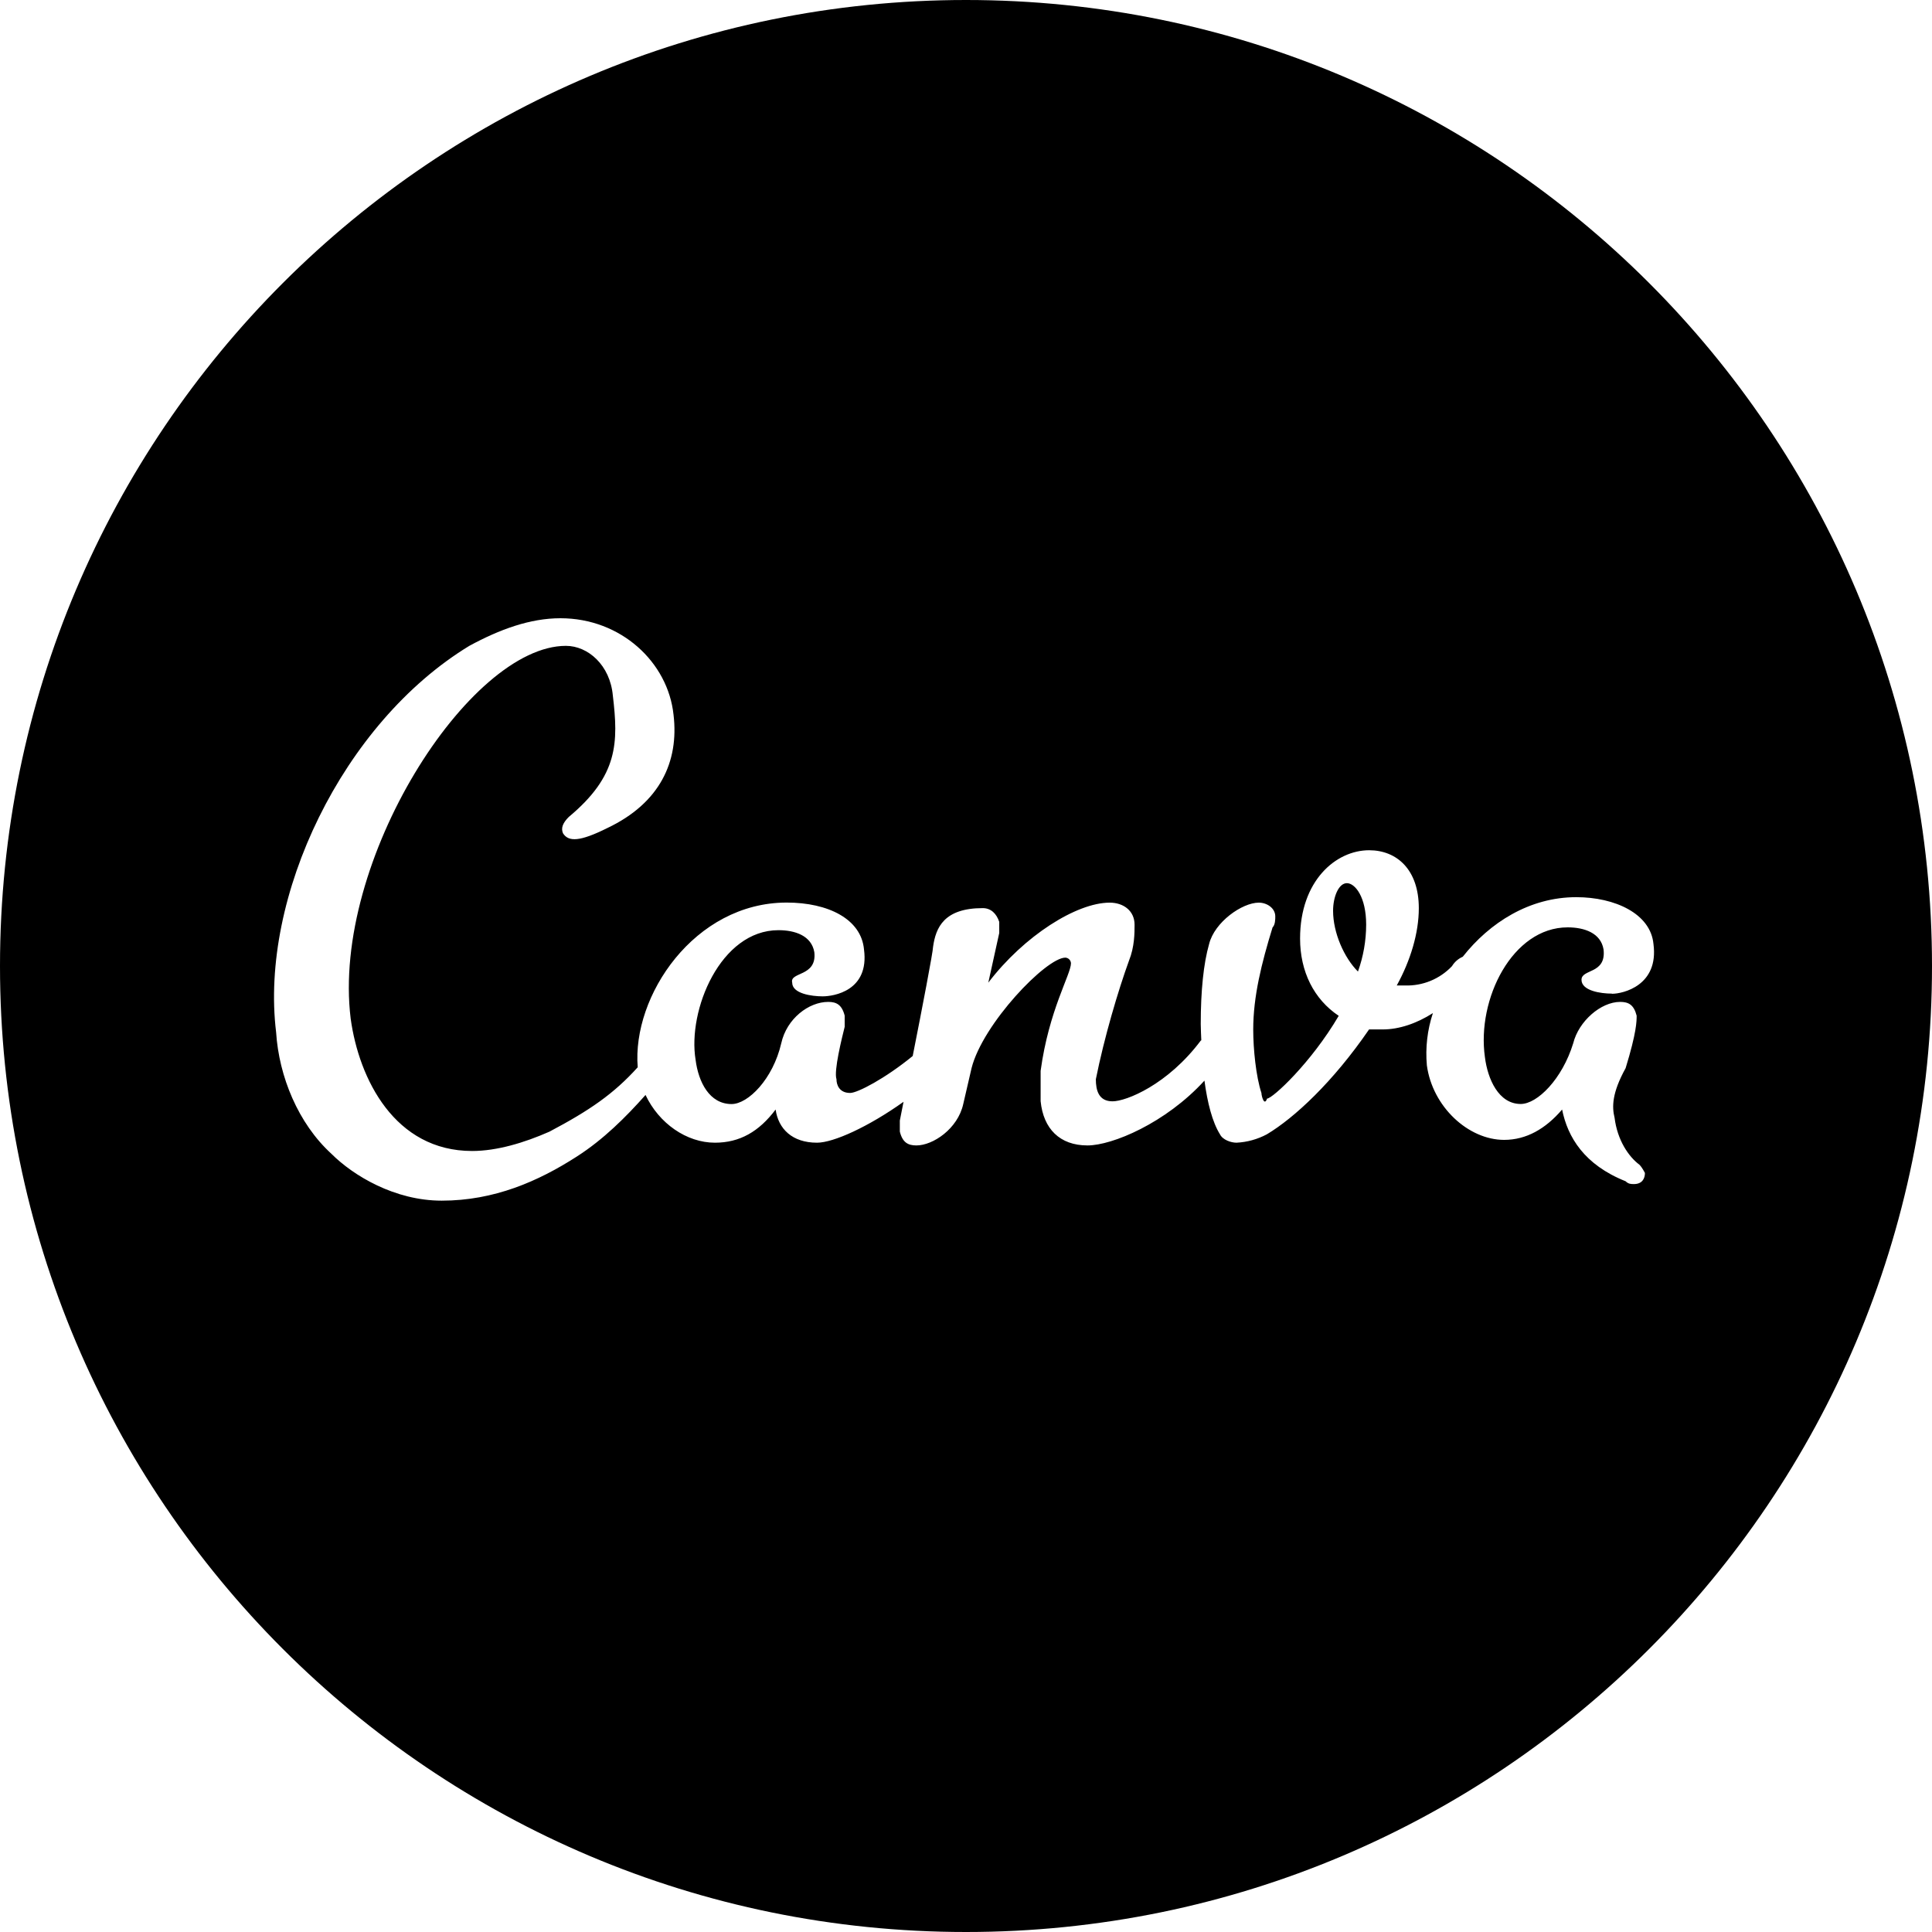
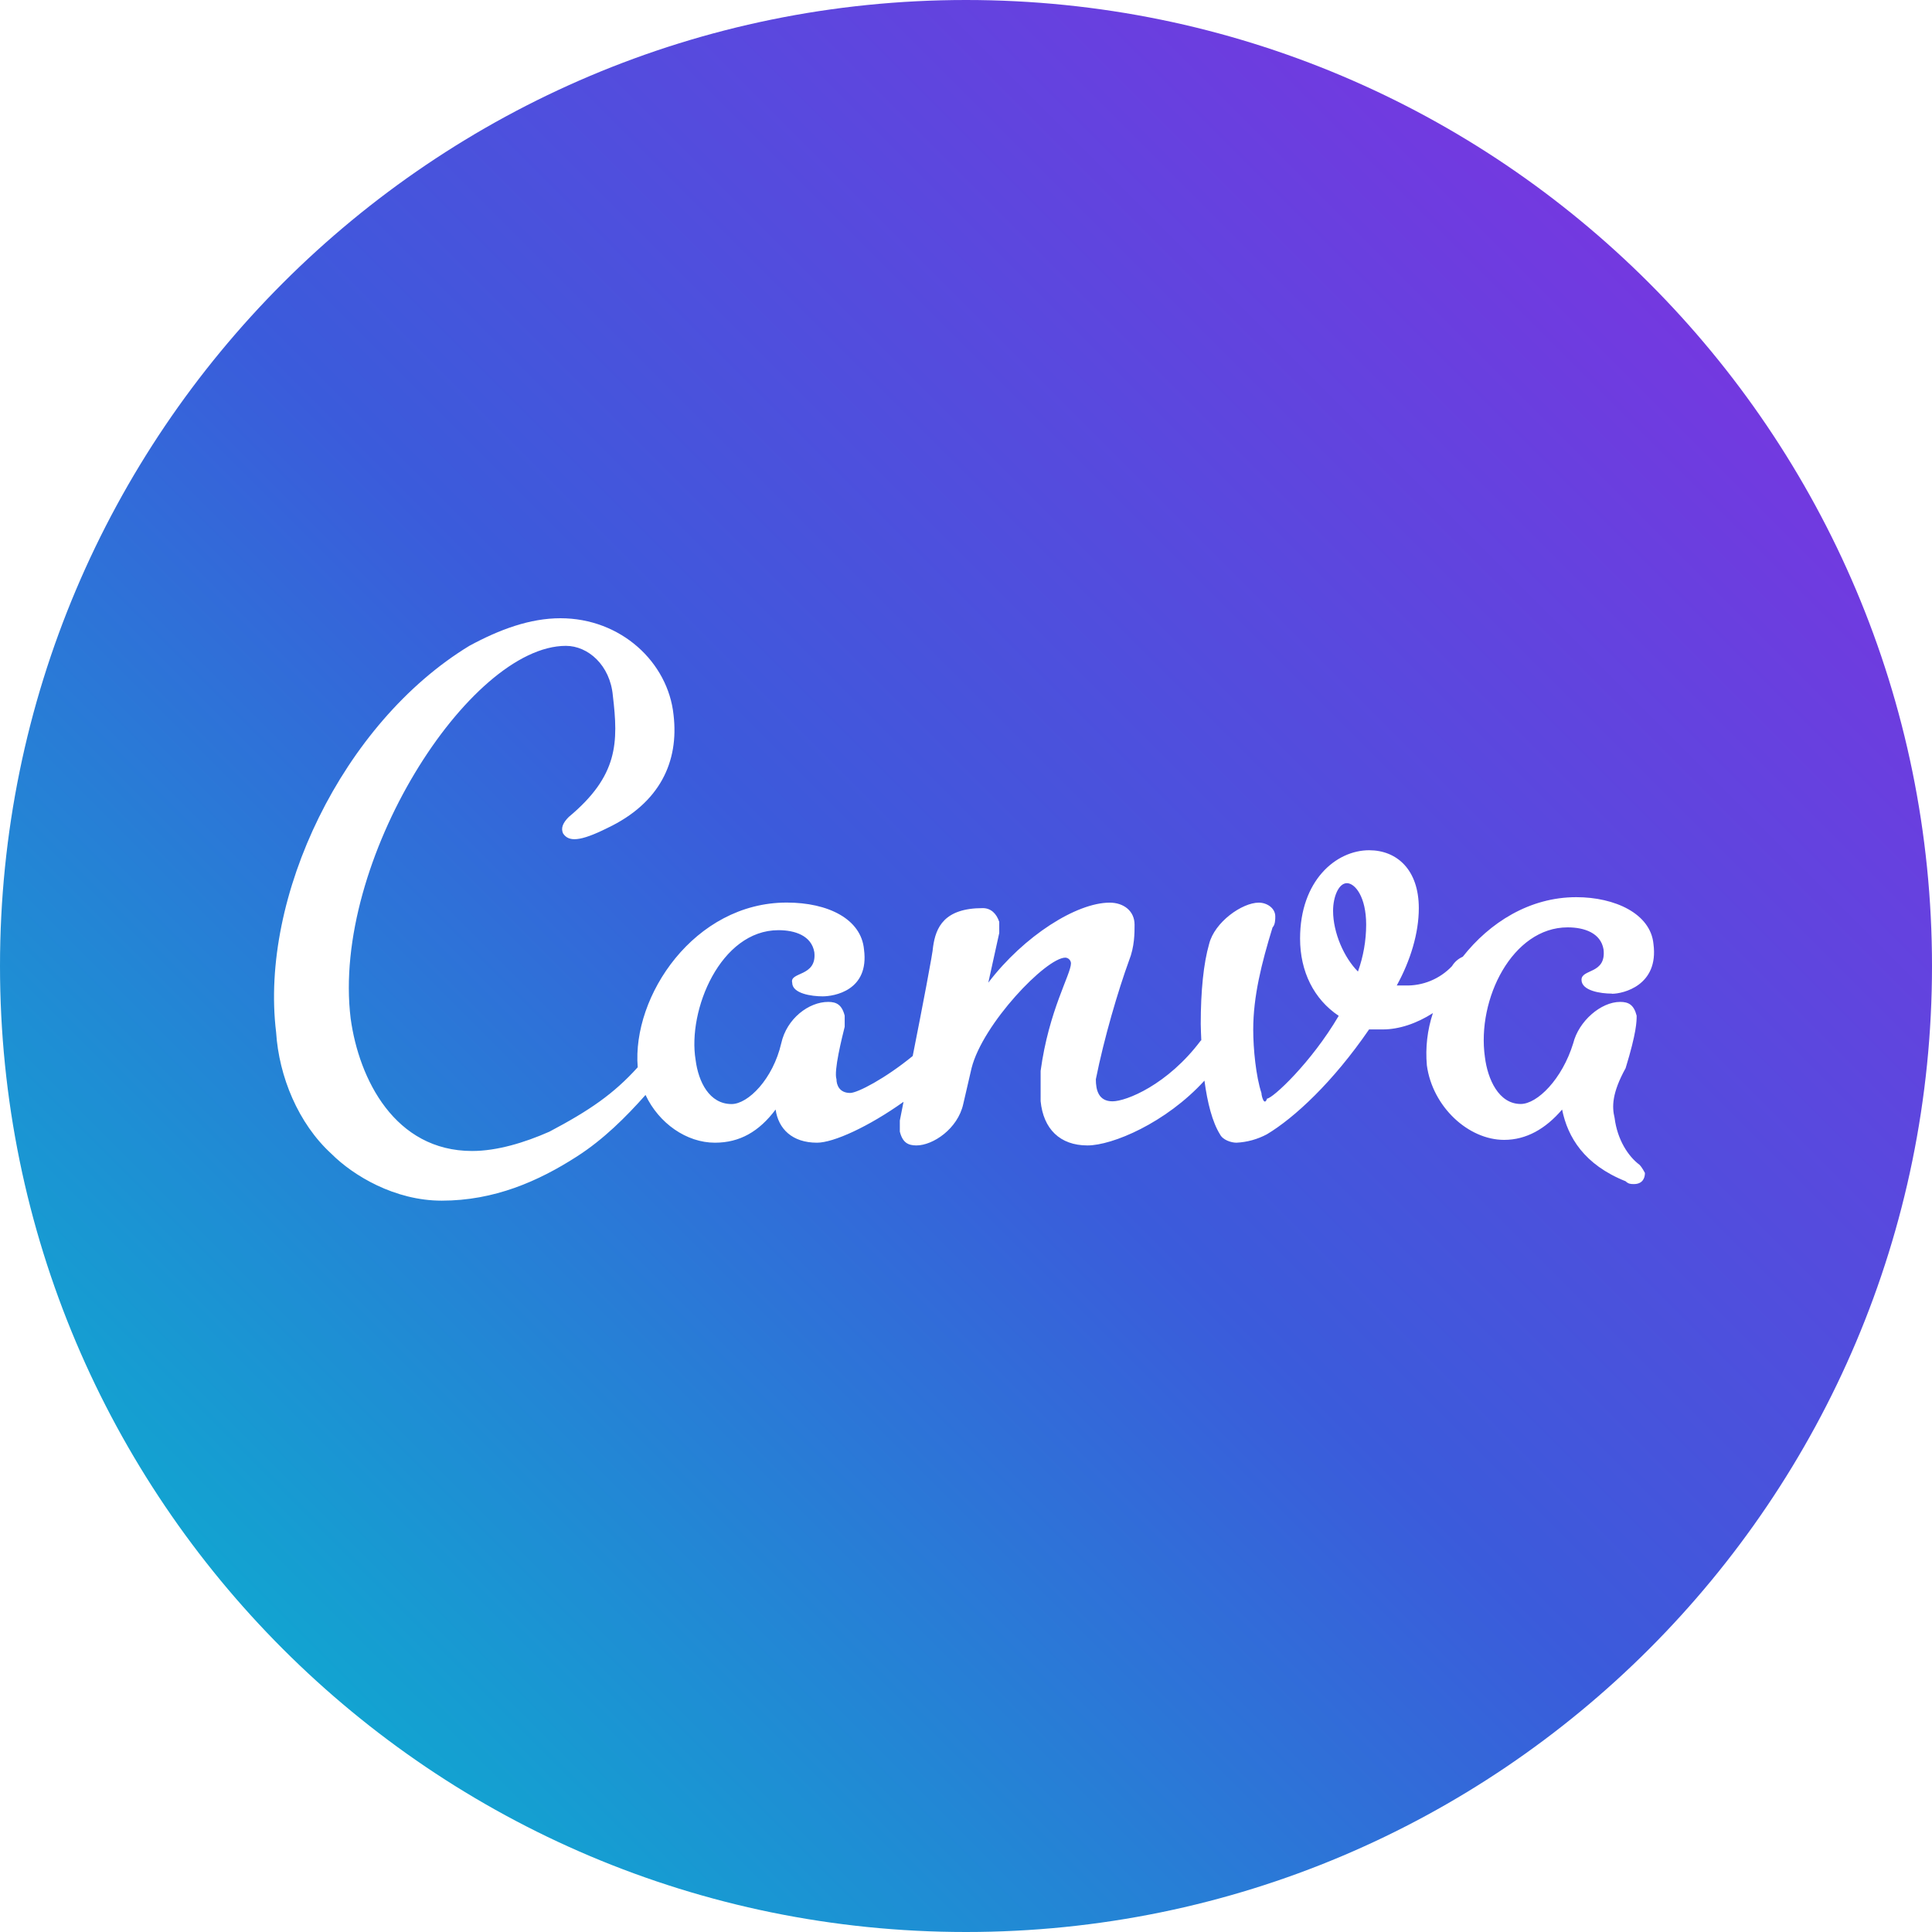
<svg xmlns="http://www.w3.org/2000/svg" role="img" viewBox="0 0 24 24">
-   <path d="M12 0C5.373 0 0 5.373 0 12s5.373 12 12 12 12-5.373 12-12S18.627 0 12 0zM6.962 7.68c.754 0 1.337.549 1.405 1.2.069.583-.171 1.097-.822 1.406-.343.171-.48.172-.549.069-.034-.069 0-.137.069-.206.617-.514.617-.926.548-1.508-.034-.378-.308-.618-.583-.618-1.2 0-2.914 2.674-2.674 4.629.103.754.549 1.646 1.509 1.646.308 0 .65-.103.96-.24.5-.264.799-.47 1.097-.8-.073-.885.704-2.046 1.851-2.046.515 0 .926.205.96.583.068.514-.377.582-.514.582s-.378-.034-.378-.17c-.034-.138.309-.07.275-.378-.035-.206-.24-.274-.446-.274-.72 0-1.131.994-1.029 1.611.035.275.172.549.447.549.205 0 .514-.31.617-.755.068-.308.343-.514.583-.514.102 0 .17.034.205.171v.138c-.034.137-.137.548-.102.651 0 .069.034.171.17.171.092 0 .436-.18.777-.459.117-.59.253-1.298.253-1.357.034-.24.137-.48.617-.48.103 0 .171.069.205.171v.138l-.136.617c.445-.583 1.097-.994 1.508-.994.172 0 .309.102.309.274 0 .103 0 .274-.069.446-.137.377-.309.96-.412 1.474 0 .137.035.274.207.274.171 0 .685-.206 1.096-.754l.007-.004c-.002-.068-.007-.134-.007-.202 0-.411.035-.754.104-.994.068-.274.411-.514.617-.514.103 0 .205.069.205.171 0 .035 0 .103-.034.137-.137.446-.24.857-.24 1.269 0 .24.034.582.102.788 0 .034.035.171.07.069.068 0 .548-.445.89-1.028-.308-.206-.48-.549-.48-.96 0-.72.446-1.097.858-1.097.343 0 .617.24.617.72 0 .308-.103.65-.274.96h.102a.77.77 0 0 0 .584-.24.293.293 0 0 1 .134-.117c.335-.425.83-.74 1.41-.74.48 0 .924.205.959.582.068.515-.378.618-.515.618l-.002-.002c-.138 0-.377-.035-.377-.172 0-.137.309-.068.274-.376-.034-.206-.24-.275-.446-.275-.686 0-1.13.891-1.028 1.611.034.275.171.583.445.583.206 0 .515-.308.652-.754.068-.274.343-.514.583-.514.103 0 .17.034.205.171 0 .069 0 .206-.137.652-.17.308-.171.48-.137.617.034.274.171.48.309.583.034.034.068.102.068.102 0 .069-.034.138-.137.138-.034 0-.068 0-.103-.035-.514-.205-.72-.548-.789-.891-.205.24-.445.377-.72.377-.445 0-.89-.411-.96-.926a1.609 1.609 0 0 1 .075-.649c-.203.13-.422.203-.623.203h-.17c-.447.652-.927 1.098-1.27 1.303a.896.896 0 0 1-.377.104c-.068 0-.171-.035-.205-.104-.095-.152-.156-.392-.193-.667-.481.527-1.145.805-1.453.805-.343 0-.548-.206-.582-.55v-.376c.102-.754.377-1.2.377-1.337a.074.074 0 0 0-.069-.07c-.24 0-1.028.824-1.166 1.373l-.103.445c-.068.309-.377.515-.582.515-.103 0-.172-.035-.206-.172v-.137l.046-.233c-.435.31-.87.508-1.075.508-.308 0-.48-.172-.514-.412-.206.274-.445.412-.754.412-.352 0-.696-.24-.862-.593-.244.275-.523.553-.852.764-.48.309-1.028.549-1.68.549-.582 0-1.097-.309-1.371-.583-.412-.377-.651-.96-.686-1.509-.205-1.68.823-3.84 2.4-4.8.378-.205.755-.343 1.132-.343zm9.77 3.291c-.104 0-.172.172-.172.343 0 .274.137.583.309.755a1.74 1.74 0 0 0 .102-.583c0-.343-.137-.515-.24-.515z" />
+   <defs>
+     <linearGradient id="canvaGradient" x1="0%" y1="100%" x2="100%" y2="0%">
+       <stop offset="0%" stop-color="#00C4CC" />
+       <stop offset="48%" stop-color="#3B5BDB" />
+       <stop offset="100%" stop-color="#8A2BE2" />
+     </linearGradient>
+   </defs>
+   <path fill="url(#canvaGradient)" d="M12 0C5.373 0 0 5.373 0 12s5.373 12 12 12 12-5.373 12-12S18.627 0 12 0zM6.962 7.68c.754 0 1.337.549 1.405 1.2.069.583-.171 1.097-.822 1.406-.343.171-.48.172-.549.069-.034-.069 0-.137.069-.206.617-.514.617-.926.548-1.508-.034-.378-.308-.618-.583-.618-1.2 0-2.914 2.674-2.674 4.629.103.754.549 1.646 1.509 1.646.308 0 .65-.103.96-.24.5-.264.799-.47 1.097-.8-.073-.885.704-2.046 1.851-2.046.515 0 .926.205.96.583.068.514-.377.582-.514.582s-.378-.034-.378-.17c-.034-.138.309-.07.275-.378-.035-.206-.24-.274-.446-.274-.72 0-1.131.994-1.029 1.611.035.275.172.549.447.549.205 0 .514-.31.617-.755.068-.308.343-.514.583-.514.102 0 .17.034.205.171v.138c-.034.137-.137.548-.102.651 0 .069.034.171.17.171.092 0 .436-.18.777-.459.117-.59.253-1.298.253-1.357.034-.24.137-.48.617-.48.103 0 .171.069.205.171v.138l-.136.617c.445-.583 1.097-.994 1.508-.994.172 0 .309.102.309.274 0 .103 0 .274-.069.446-.137.377-.309.96-.412 1.474 0 .137.035.274.207.274.171 0 .685-.206 1.096-.754l.007-.004c-.002-.068-.007-.134-.007-.202 0-.411.035-.754.104-.994.068-.274.411-.514.617-.514.103 0 .205.069.205.171 0 .035 0 .103-.034.137-.137.446-.24.857-.24 1.269 0 .24.034.582.102.788 0 .034.035.171.07.069.068 0 .548-.445 0.89-1.028-.308-.206-.48-.549-.48-.96 0-.72.446-1.097.858-1.097.343 0 .617.24.617.72 0 .308-.103.65-.274.96h.102a.77.77 0 0 0 .584-.24.293.293 0 0 1 .134-.117c.335-.425.83-.74 1.41-.74.48 0 .924.205.959.582.068.515-.378.618-.515.618l-.002-.002c-.138 0-.377-.035-.377-.172 0-.137.309-.068.274-.376-.034-.206-.24-.275-.446-.275-.686 0-1.13.891-1.028 1.611.034.275.171.583.445.583.206 0 .515-.308.652-.754.068-.274.343-.514.583-.514.103 0 .17.034.205.171 0 .069 0 .206-.137.652-.17.308-.171.48-.137.617.034.274.171.48.309.583.034.034.068.102.068.102 0 .069-.034.138-.137.138-.034 0-.068 0-.103-.035-.514-.205-.72-.548-.789-.891-.205.24-.445.377-.72.377-.445 0-.89-.411-.96-.926a1.609 1.609 0 0 1 .075-.649c-.203.13-.422.203-.623.203h-.17c-.447.652-.927 1.098-1.27 1.303a.896.896 0 0 1-.377.104c-.068 0-.171-.035-.205-.104-.095-.152-.156-.392-.193-.667-.481.527-1.145.805-1.453.805-.343 0-.548-.206-.582-.55v-.376c.102-.754.377-1.2.377-1.337a.074.074 0 0 0-.069-.07c-.24 0-1.028.824-1.166 1.373l-.103.445c-.068.309-.377.515-.582.515-.103 0-.172-.035-.206-.172v-.137l.046-.233c-.435.31-.87.508-1.075.508-.308 0-.48-.172-.514-.412-.206.274-.445.412-.754.412-.352 0-.696-.24-.862-.593-.244.275-.523.553-.852.764-.48.309-1.028.549-1.68.549-.582 0-1.097-.309-1.371-.583-.412-.377-.651-.96-.686-1.509-.205-1.68.823-3.84 2.4-4.8.378-.205.755-.343 1.132-.343zm9.77 3.291c-.104 0-.172.172-.172.343 0 .274.137.583.309.755a1.74 1.74 0 0 0 .102-.583c0-.343-.137-.515-.24-.515z" />
</svg>
